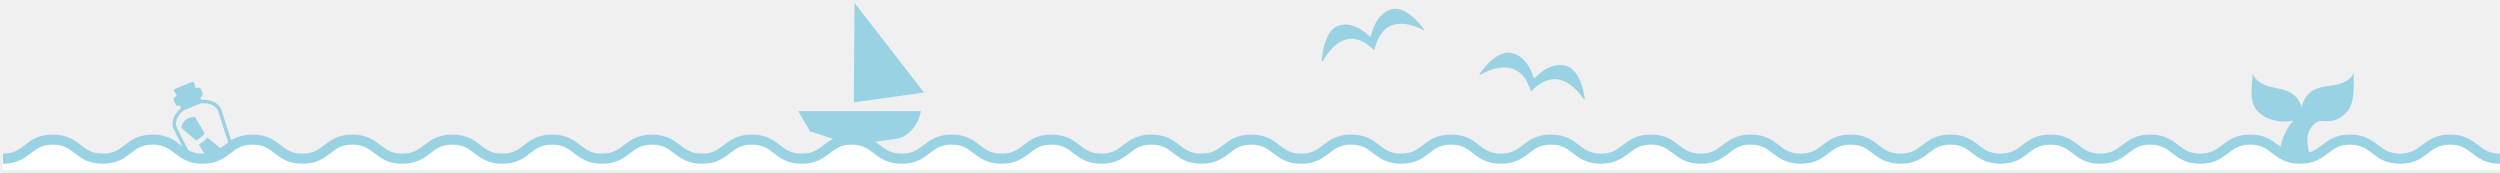
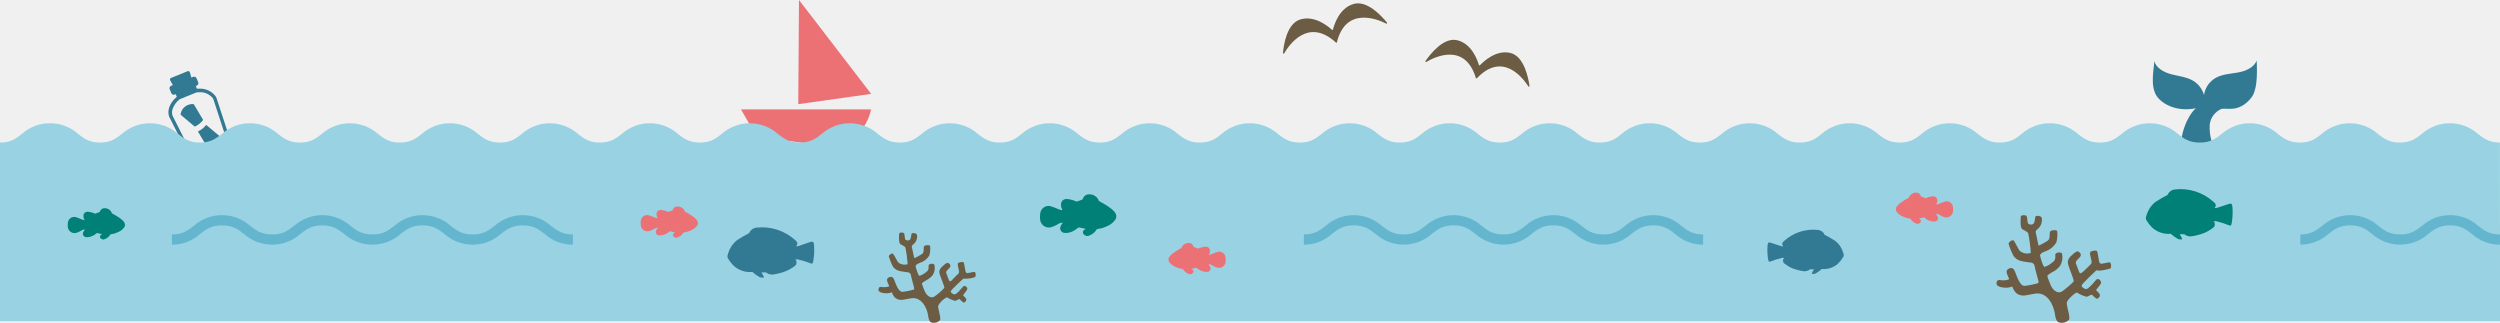
- <svg xmlns="http://www.w3.org/2000/svg" width="855" height="59" viewBox="0 0 855 59">
-   <g fill="none" fill-rule="evenodd">
-     <path fill="#FFF" d="M855 58.085H1c-.284 0-.284-1.613 0-4.838 3.671 0 5.43-1.493 7.466-3.222C10.688 48.138 13.207 46 18.073 46c4.865 0 7.383 2.138 9.606 4.025 2.037 1.73 3.796 3.222 7.467 3.222 3.673 0 5.433-1.494 7.47-3.222C44.839 48.138 47.359 46 52.226 46c4.865 0 7.384 2.138 9.606 4.025 2.038 1.728 3.798 3.222 7.469 3.222 3.671 0 5.43-1.493 7.467-3.222C78.99 48.138 81.51 46 86.375 46c4.865 0 7.384 2.138 9.606 4.025 2.037 1.728 3.796 3.222 7.467 3.222 3.674 0 5.433-1.494 7.471-3.222 2.223-1.887 4.742-4.025 9.61-4.025 4.866 0 7.385 2.138 9.608 4.025 2.036 1.73 3.796 3.222 7.467 3.222s5.43-1.493 7.468-3.222c2.222-1.887 4.74-4.025 9.607-4.025 4.866 0 7.386 2.138 9.608 4.025 2.037 1.728 3.797 3.222 7.47 3.222 3.672 0 5.431-1.493 7.469-3.222 2.222-1.887 4.74-4.025 9.609-4.025 4.865 0 7.384 2.138 9.606 4.025 2.038 1.73 3.797 3.222 7.467 3.222 3.673 0 5.433-1.494 7.47-3.222 2.223-1.887 4.742-4.025 9.609-4.025s7.386 2.138 9.609 4.025c2.036 1.728 3.797 3.222 7.47 3.222 3.67 0 5.43-1.494 7.468-3.222 2.222-1.887 4.74-4.025 9.607-4.025 4.867 0 7.386 2.138 9.61 4.025 2.037 1.728 3.796 3.222 7.469 3.222 3.672 0 5.432-1.493 7.47-3.222 2.222-1.887 4.741-4.025 9.608-4.025 4.867 0 7.386 2.138 9.609 4.025 2.037 1.73 3.796 3.222 7.468 3.222 3.674 0 5.433-1.494 7.471-3.222 2.223-1.887 4.742-4.025 9.609-4.025s7.386 2.138 9.609 4.025c2.038 1.728 3.797 3.222 7.47 3.222 3.672 0 5.432-1.494 7.47-3.222 2.223-1.887 4.743-4.025 9.61-4.025 4.868 0 7.387 2.138 9.609 4.025 2.038 1.73 3.797 3.222 7.47 3.222 3.673 0 5.434-1.494 7.471-3.222 2.224-1.887 4.743-4.025 9.61-4.025 4.867 0 7.386 2.138 9.61 4.025 2.036 1.728 3.796 3.222 7.469 3.222 3.672 0 5.432-1.494 7.47-3.222 2.224-1.887 4.743-4.025 9.61-4.025 4.867 0 7.386 2.138 9.61 4.025 2.037 1.73 3.797 3.222 7.469 3.222 3.674 0 5.433-1.494 7.47-3.222 2.225-1.887 4.744-4.025 9.61-4.025 4.867 0 7.386 2.138 9.61 4.025 2.037 1.728 3.798 3.222 7.471 3.222 3.674 0 5.435-1.494 7.472-3.222 2.224-1.887 4.743-4.025 9.61-4.025 4.867 0 7.387 2.138 9.61 4.025 2.038 1.728 3.798 3.222 7.471 3.222s5.433-1.494 7.47-3.222c2.224-1.887 4.743-4.025 9.61-4.025 4.869 0 7.388 2.138 9.61 4.025 2.039 1.728 3.8 3.222 7.472 3.222 3.672 0 5.433-1.494 7.47-3.222 2.223-1.887 4.744-4.025 9.61-4.025 4.868 0 7.387 2.138 9.61 4.025 2.038 1.728 3.799 3.222 7.472 3.222 3.673 0 5.432-1.493 7.469-3.222 2.222-1.887 4.74-4.025 9.606-4.025 4.867 0 7.387 2.138 9.61 4.025 2.038 1.73 3.797 3.222 7.47 3.222 3.673 0 5.434-1.494 7.472-3.222 2.223-1.887 4.743-4.025 9.61-4.025 4.868 0 7.387 2.138 9.61 4.025 2.037 1.728 3.798 3.222 7.47 3.222 3.674 0 5.433-1.494 7.471-3.222 2.223-1.887 4.743-4.025 9.609-4.025 4.868 0 7.388 2.138 9.611 4.025 2.038 1.728 3.798 3.222 7.47 3.222 3.676 0 5.437-1.494 7.475-3.222 2.224-1.887 4.743-4.025 9.613-4.025 4.866 0 7.385 2.138 9.61 4.025 2.037 1.728 3.797 3.222 7.471 3.222s5.435-1.494 7.472-3.222c2.223-1.887 4.744-4.025 9.612-4.025 4.869 0 7.389 2.138 9.612 4.025 2.038 1.728 3.798 3.222 7.472 3.222 3.673 0 5.435-1.494 7.473-3.222 2.224-1.887 4.744-4.025 9.613-4.025 4.868 0 7.387 2.138 9.61 4.025 2.038 1.728 3.799 3.222 7.471 3.222 3.675 0 5.437-1.494 7.474-3.222 2.225-1.887 4.745-4.025 9.614-4.025 4.868 0 7.387 2.138 9.61 4.025 2.038 1.728 3.798 3.222 7.472 3.222 3.677 0 5.439-1.494 7.479-3.222 2.224-1.887 4.744-4.025 9.614-4.025 4.87 0 7.392 2.138 9.616 4.025 2.04 1.728 3.802 3.222 7.479 3.222v4.838z" />
-     <path fill="#98D2E3" d="M292.247 1L292 35l24-3.359zm13.306 46.595L295.613 49l-10.266-1.388-8.29-2.684L273 38h42c-2.302 9.674-9.447 9.595-9.447 9.595" />
-     <path fill="#98D2E3" d="M855 56c-4.87 0-7.392-1.93-9.616-3.63-2.04-1.561-3.802-2.91-7.479-2.91-3.676 0-5.437 1.349-7.478 2.91-2.224 1.7-4.744 3.63-9.615 3.63-4.868 0-7.388-1.93-9.611-3.63-2.038-1.561-3.799-2.91-7.471-2.91-3.675 0-5.437 1.349-7.474 2.91-2.225 1.7-4.745 3.63-9.614 3.63-4.868 0-7.387-1.93-9.61-3.63-2.038-1.561-3.798-2.91-7.47-2.91-3.675 0-5.437 1.349-7.475 2.91-2.224 1.7-4.744 3.63-9.612 3.63s-7.388-1.93-9.611-3.63c-2.038-1.561-3.8-2.91-7.473-2.91-3.675 0-5.435 1.349-7.472 2.91-2.224 1.7-4.745 3.63-9.612 3.63s-7.388-1.93-9.61-3.63c-2.038-1.561-3.799-2.91-7.471-2.91-3.675 0-5.436 1.349-7.475 2.91-2.224 1.7-4.743 3.63-9.612 3.63-4.867 0-7.386-1.93-9.61-3.63-2.038-1.561-3.797-2.91-7.472-2.91-3.672 0-5.432 1.348-7.47 2.91-2.223 1.7-4.742 3.63-9.61 3.63-4.867 0-7.386-1.93-9.61-3.63-2.037-1.562-3.797-2.91-7.47-2.91-3.673 0-5.433 1.349-7.471 2.91-2.223 1.7-4.743 3.63-9.611 3.63-4.867 0-7.386-1.93-9.609-3.63-2.038-1.561-3.798-2.91-7.47-2.91-3.673 0-5.431 1.348-7.468 2.91-2.223 1.7-4.742 3.63-9.608 3.63-4.866 0-7.387-1.93-9.61-3.63-2.039-1.561-3.798-2.91-7.472-2.91-3.672 0-5.433 1.349-7.47 2.91-2.223 1.7-4.742 3.63-9.61 3.63-4.868 0-7.387-1.93-9.61-3.63-2.038-1.561-3.799-2.91-7.471-2.91-3.673 0-5.433 1.349-7.47 2.91-2.224 1.7-4.743 3.63-9.61 3.63-4.869 0-7.388-1.93-9.61-3.63-2.039-1.561-3.8-2.91-7.472-2.91-3.673 0-5.433 1.349-7.47 2.91-2.225 1.7-4.745 3.63-9.612 3.63s-7.386-1.93-9.61-3.63c-2.038-1.561-3.798-2.91-7.471-2.91s-5.432 1.348-7.47 2.91c-2.223 1.7-4.742 3.63-9.61 3.63-4.867 0-7.386-1.93-9.609-3.63-2.038-1.561-3.798-2.91-7.47-2.91-3.673 0-5.434 1.349-7.471 2.91-2.223 1.7-4.742 3.63-9.61 3.63-4.866 0-7.386-1.93-9.608-3.63-2.038-1.561-3.798-2.91-7.47-2.91-3.673 0-5.433 1.349-7.47 2.91-2.225 1.7-4.744 3.63-9.611 3.63-4.867 0-7.386-1.93-9.61-3.63-2.036-1.561-3.796-2.91-7.469-2.91-3.672 0-5.433 1.349-7.47 2.91-2.224 1.7-4.744 3.63-9.61 3.63-4.867 0-7.386-1.93-9.61-3.63-2.036-1.561-3.797-2.91-7.47-2.91-3.672 0-5.43 1.349-7.469 2.91-2.223 1.7-4.743 3.63-9.61 3.63-4.866 0-7.385-1.93-9.607-3.63-2.038-1.561-3.797-2.91-7.47-2.91-3.672 0-5.433 1.349-7.47 2.91-2.223 1.7-4.742 3.63-9.608 3.63-4.866 0-7.386-1.93-9.61-3.63-2.036-1.561-3.796-2.91-7.469-2.91-3.672 0-5.432 1.348-7.468 2.91-2.223 1.7-4.741 3.63-9.608 3.63-4.867 0-7.387-1.93-9.609-3.63-2.037-1.561-3.798-2.91-7.47-2.91-3.672 0-5.431 1.349-7.469 2.91-2.223 1.7-4.742 3.63-9.609 3.63-4.865 0-7.383-1.93-9.606-3.63-2.037-1.561-3.796-2.91-7.467-2.91-3.673 0-5.433 1.349-7.471 2.91-2.222 1.7-4.741 3.63-9.608 3.63-4.867 0-7.386-1.93-9.609-3.63-2.036-1.561-3.796-2.91-7.468-2.91-3.671 0-5.43 1.348-7.469 2.91-2.221 1.7-4.74 3.63-9.606 3.63s-7.385-1.93-9.606-3.63c-2.038-1.561-3.798-2.91-7.469-2.91-3.674 0-5.433 1.349-7.47 2.91-2.224 1.7-4.743 3.63-9.61 3.63-4.866 0-7.385-1.93-9.607-3.63-2.038-1.562-3.796-2.91-7.467-2.91-3.672 0-5.431 1.348-7.468 2.91-2.222 1.7-4.74 3.63-9.606 3.63s-7.386-1.93-9.608-3.63c-2.036-1.562-3.796-2.91-7.467-2.91-3.673 0-5.433 1.349-7.47 2.91-2.223 1.7-4.743 3.63-9.61 3.63-4.865 0-7.384-1.93-9.606-3.63-2.038-1.562-3.797-2.91-7.467-2.91-3.672 0-5.431 1.348-7.468 2.91C8.385 54.07 5.865 56 1 56v-3.46c3.671 0 5.43-1.347 7.466-2.908C10.688 47.93 13.207 46 18.073 46c4.865 0 7.383 1.93 9.606 3.632 2.037 1.56 3.796 2.908 7.467 2.908 3.673 0 5.433-1.348 7.47-2.908C44.839 47.93 47.359 46 52.226 46c4.865 0 7.384 1.93 9.606 3.632 2.038 1.56 3.798 2.908 7.469 2.908 3.671 0 5.43-1.347 7.467-2.908C78.99 47.93 81.51 46 86.375 46c4.865 0 7.384 1.93 9.606 3.632 2.037 1.56 3.796 2.908 7.467 2.908 3.674 0 5.433-1.348 7.471-2.908 2.223-1.702 4.742-3.632 9.61-3.632 4.866 0 7.385 1.93 9.608 3.632 2.036 1.56 3.796 2.908 7.467 2.908s5.43-1.347 7.468-2.908c2.222-1.702 4.74-3.632 9.607-3.632 4.866 0 7.386 1.93 9.608 3.632 2.037 1.56 3.797 2.908 7.47 2.908 3.672 0 5.431-1.347 7.469-2.908 2.222-1.702 4.74-3.632 9.609-3.632 4.865 0 7.384 1.93 9.606 3.632 2.038 1.56 3.797 2.908 7.467 2.908 3.673 0 5.433-1.348 7.47-2.908C215.601 47.93 218.12 46 222.987 46s7.386 1.93 9.609 3.632c2.036 1.56 3.797 2.908 7.47 2.908 3.67 0 5.43-1.348 7.468-2.908 2.222-1.702 4.74-3.632 9.607-3.632 4.867 0 7.386 1.93 9.61 3.632 2.037 1.56 3.796 2.908 7.469 2.908 3.672 0 5.432-1.347 7.47-2.908 2.221-1.702 4.74-3.632 9.607-3.632 4.867 0 7.386 1.93 9.609 3.632 2.037 1.56 3.796 2.908 7.468 2.908 3.674 0 5.433-1.348 7.471-2.908 2.225-1.702 4.743-3.632 9.61-3.632s7.386 1.93 9.609 3.632c2.038 1.56 3.797 2.908 7.47 2.908 3.672 0 5.432-1.348 7.47-2.908 2.223-1.702 4.743-3.632 9.61-3.632 4.868 0 7.387 1.93 9.609 3.632 2.038 1.56 3.797 2.908 7.47 2.908 3.673 0 5.434-1.348 7.471-2.908 2.224-1.702 4.743-3.632 9.61-3.632 4.867 0 7.386 1.93 9.61 3.632 2.036 1.56 3.796 2.908 7.469 2.908 3.672 0 5.432-1.348 7.47-2.908 2.224-1.702 4.743-3.632 9.61-3.632 4.867 0 7.386 1.93 9.61 3.632 2.037 1.56 3.797 2.908 7.469 2.908 3.674 0 5.433-1.348 7.47-2.908 2.225-1.702 4.744-3.632 9.61-3.632 4.867 0 7.386 1.93 9.61 3.632 2.037 1.56 3.798 2.908 7.471 2.908 3.674 0 5.435-1.348 7.472-2.908 2.224-1.702 4.743-3.632 9.61-3.632 4.867 0 7.387 1.93 9.61 3.632 2.038 1.56 3.798 2.908 7.471 2.908s5.433-1.348 7.47-2.908C523.03 47.93 525.55 46 530.417 46c4.869 0 7.388 1.93 9.61 3.632 2.039 1.56 3.8 2.908 7.472 2.908 3.672 0 5.433-1.348 7.47-2.908 2.223-1.702 4.744-3.632 9.61-3.632 4.868 0 7.387 1.93 9.61 3.632 2.038 1.56 3.799 2.908 7.472 2.908 3.673 0 5.432-1.347 7.469-2.908 2.222-1.702 4.74-3.632 9.606-3.632 4.867 0 7.387 1.93 9.61 3.632 2.038 1.56 3.797 2.908 7.47 2.908 3.673 0 5.434-1.348 7.472-2.908C625.51 47.93 628.03 46 632.897 46c4.868 0 7.387 1.93 9.61 3.632 2.037 1.56 3.798 2.908 7.47 2.908 3.674 0 5.433-1.348 7.471-2.908 2.223-1.702 4.743-3.632 9.609-3.632 4.868 0 7.388 1.93 9.611 3.632 2.038 1.56 3.798 2.908 7.47 2.908 3.676 0 5.437-1.348 7.475-2.908 2.224-1.702 4.743-3.632 9.613-3.632 4.866 0 7.385 1.93 9.61 3.632 2.037 1.56 3.797 2.908 7.471 2.908s5.435-1.348 7.472-2.908c2.223-1.702 4.744-3.632 9.612-3.632 4.869 0 7.389 1.93 9.612 3.632 2.038 1.56 3.798 2.908 7.472 2.908 3.673 0 5.435-1.348 7.473-2.908C762.172 47.93 764.692 46 769.56 46s7.387 1.93 9.61 3.632c2.038 1.56 3.799 2.908 7.471 2.908 3.675 0 5.437-1.348 7.474-2.908C796.341 47.93 798.861 46 803.73 46c4.868 0 7.387 1.93 9.61 3.632 2.038 1.56 3.798 2.908 7.472 2.908 3.677 0 5.439-1.348 7.479-2.908 2.224-1.702 4.744-3.632 9.614-3.632 4.87 0 7.392 1.93 9.616 3.632 2.04 1.56 3.802 2.908 7.479 2.908V56z" />
-     <path fill="#98D2E3" d="M803.035 37.757c1.913-2.38 2.136-7.217 1.876-12.757-.999 2.416-3.728 3.567-6.268 4.043-2.54.476-5.238.55-7.493 1.83-2.095 1.19-3.594 3.403-3.937 5.814a8.288 8.288 0 00-3.581-4.819c-2.185-1.356-4.844-1.583-7.324-2.238-2.48-.656-5.087-2.04-5.844-4.52.11 2.044-1.6 8.317.928 12.075 1.367 2.028 6.013 5.504 13.2 4.014-.427.032-4.12 3.935-5.08 11.24-.223 1.686 10.928 2.243 10.426.476-.7-2.472-.972-4.837-.769-6.147.349-2.245 1.696-4.43 3.781-5.264 1.56-.623 5.78 1.607 10.085-3.747M69.61 48.35a8.341 8.341 0 01-1.61 1l3.346 5.64c2.442.147 4.342-1.381 4.654-3.738L70.923 47a8.16 8.16 0 01-1.313 1.35m.39-2.73l-3.324-5.61c-2.454-.147-4.364 1.389-4.676 3.76L67.042 48a7.263 7.263 0 001.638-1A7.14 7.14 0 0070 45.62" />
-     <path fill="#98D2E3" d="M65.657 53.957l-4.914-9.79-.026-.051-.03-.049c-.65-1.032-.546-2.122-.343-2.854.352-1.27 1.262-2.508 2.532-3.53l5.778-2.34c.297-.027.594-.056.889-.056 2.162 0 3.94.776 4.76 2.072.19.3.338.668.422 1.034l.012.052.015.05 4.16 12.879c.42-.188.787-.358 1.088-.499l-4.117-12.74c-.108-.478-.3-.97-.573-1.403-1.086-1.72-3.27-2.626-5.767-2.626-.227 0-.463.028-.695.044l-.38-.93.326-.132a.91.91 0 00.504-1.188l-.565-1.38a.92.92 0 00-1.196-.5l-.594.24-.522-1.849a.568.568 0 00-.762-.368l-5.762 2.331a.563.563 0 00-.284.794l.925 1.686-.594.24a.91.91 0 00-.503 1.188l.566 1.38a.92.92 0 001.195.5l.326-.132.375.914c-2.689 2.28-3.699 5.412-2.223 7.75L64.35 54c.415-.013.847-.026 1.306-.043M470.095 16.84c3.068-12.756 13.535-8.228 16.598-6.588.202.108.4-.146.26-.332-1.668-2.228-6.62-8.135-11.256-6.697-4.916 1.525-6.536 7.545-6.883 9.141-.037.168-.23.228-.348.109-1.13-1.138-5.653-5.255-10.57-3.73-4.634 1.438-5.67 9.2-5.895 12.016-.019.236.28.335.393.13 1.7-3.117 8.077-12.869 17.355-3.941a.207.207 0 00.346-.108m53.737 14.227c8.904-9.144 15.886-.08 17.775 2.835.125.193.422.079.39-.147-.379-2.709-1.85-10.151-6.618-11.28-5.057-1.197-9.41 3.033-10.493 4.198a.21.21 0 01-.358-.087c-.437-1.522-2.403-7.249-7.46-8.445-4.769-1.13-9.46 4.854-11.028 7.1-.13.19.084.423.283.308 3.009-1.756 13.356-6.718 17.152 5.433a.214.214 0 00.357.085" />
+ <svg xmlns="http://www.w3.org/2000/svg" width="1440" height="186" viewBox="0 0 1440 186">
+   <g fill="none">
+     <path d="M460.215 0l-.418 60 42-5.928zm24.705 80.44L467.172 83l-18.326-2.539-14.79-4.87L426.798 63h75c-4.116 17.585-16.878 17.44-16.878 17.44z" fill="#EC7175" />
+     <path d="M1296.624 56.446c3.288-3.952 3.664-12.17 3.228-21.515-1.723 4.07-6.396 6.025-10.753 6.816-4.357.79-8.971.928-12.833 3.101a13.553 13.553 0 00-6.753 9.879 14.03 14.03 0 00-6.14-8.14c-3.742-2.272-8.317-2.667-12.555-3.773-4.238-1.107-8.733-3.438-10.02-7.627.198 3.458-2.753 14.047 1.584 20.37 2.357 3.437 10.318 9.285 22.636 6.776-.733 0-7.07 6.638-8.714 18.966-.376 2.845 18.734 3.774 17.823.81a27.598 27.598 0 01-1.326-10.372 11.303 11.303 0 016.475-8.89c2.733-1.126 9.981 2.627 17.348-6.401z" fill="#327A93" />
+     <g fill="#327A93">
+       <path d="M116.62 74.111a11.868 11.868 0 01-2.62 1.626l5.436 9.161a7.055 7.055 0 005.081-1.504A6.657 6.657 0 00127 78.835l-8.233-6.904a13.297 13.297 0 01-2.147 2.18zm.38-5.048l-5.41-9.1a7.079 7.079 0 00-5.104 1.514A6.676 6.676 0 00104 66.062l8.184 6.869a11.37 11.37 0 002.676-1.636 11.336 11.336 0 002.14-2.232z" />
+       <path d="M108.087 83.872l-8.175-16.168a5.775 5.775 0 01-.574-4.72 12.019 12.019 0 014.216-5.85l9.62-3.9c.496 0 1.01-.098 1.485-.098a9.184 9.184 0 017.918 3.432c.327.524.561 1.097.693 1.697l6.929 21.278 1.801-.84-6.869-20.964a7.272 7.272 0 00-.95-2.302c-2.242-2.973-5.87-4.613-9.62-4.349h-1.149l-.633-1.54.534-.215a1.494 1.494 0 00.851-1.95l-.95-2.282a1.532 1.532 0 00-1.98-.839l-.99.41-.89-3.062a.92.92 0 00-.493-.588.943.943 0 00-.774-.017l-9.6 3.901a.962.962 0 00-.533.56c-.09.252-.07.53.057.766l1.544 2.77-.99.41a1.494 1.494 0 00-.83 1.95l.95 2.281c.144.373.438.672.811.827.374.154.796.152 1.168-.008l.554-.214.614 1.52c-4.474 3.765-6.156 8.933-3.702 12.795l7.78 15.368 2.177-.059z" />
+     </g>
+     <path d="M1440.004 185S5.984 185.055 0 185V82.118c6.188 0 9.155-2.293 12.593-4.96a23.76 23.76 0 0116.187-6.155 23.82 23.82 0 0116.208 6.156c3.438 2.666 6.404 4.96 12.592 4.96 6.189 0 9.155-2.294 12.593-4.96 9.23-8.212 23.165-8.212 32.395 0 3.438 2.666 6.404 4.96 12.593 4.96 6.188 0 9.154-2.294 12.592-4.96 9.23-8.212 23.165-8.212 32.395 0 3.438 2.666 6.405 4.96 12.593 4.96s9.155-2.294 12.593-4.96c9.23-8.212 23.164-8.212 32.395 0 3.438 2.666 6.404 4.96 12.592 4.96 6.189 0 9.155-2.294 12.593-4.96 9.24-8.206 23.174-8.206 32.415 0 3.418 2.666 6.385 4.96 12.592 4.96 6.208 0 9.155-2.294 12.593-4.96 9.23-8.212 23.165-8.212 32.395 0 3.438 2.666 6.405 4.96 12.593 4.96s9.154-2.294 12.592-4.96c9.231-8.212 23.165-8.212 32.395 0 3.438 2.666 6.405 4.96 12.593 4.96s9.174-2.294 12.593-4.96c9.24-8.206 23.174-8.206 32.414 0 3.438 2.666 6.405 4.96 12.593 4.96s9.155-2.294 12.593-4.96c9.23-8.212 23.164-8.212 32.395 0 3.438 2.666 6.404 4.96 12.592 4.96 6.189 0 9.175-2.294 12.593-4.96 9.24-8.206 23.174-8.206 32.415 0 3.438 2.666 6.404 4.96 12.592 4.96 6.189 0 9.155-2.294 12.593-4.96 9.24-8.206 23.174-8.206 32.415 0 3.438 2.666 6.404 4.96 12.592 4.96 6.189 0 9.155-2.294 12.593-4.96 9.24-8.206 23.174-8.206 32.415 0 3.418 2.666 6.385 4.96 12.592 4.96 6.208 0 9.155-2.294 12.593-4.96 9.23-8.212 23.165-8.212 32.395 0 3.438 2.666 6.405 4.96 12.612 4.96 6.208 0 9.155-2.294 12.593-4.96 9.23-8.212 23.165-8.212 32.395 0 3.438 2.666 6.405 4.96 12.593 4.96s9.174-2.294 12.612-4.96c9.23-8.212 23.165-8.212 32.395 0 3.438 2.666 6.405 4.96 12.612 4.96 6.208 0 9.155-2.294 12.593-4.96 9.23-8.212 23.165-8.212 32.395 0 3.438 2.666 6.405 4.96 12.612 4.96 6.208 0 9.155-2.294 12.593-4.96 9.23-8.212 23.165-8.212 32.395 0 3.438 2.666 6.405 4.96 12.612 4.96 6.208 0 9.155-2.294 12.593-4.96 9.23-8.212 23.165-8.212 32.395 0 3.438 2.666 6.405 4.96 12.593 4.96s9.174-2.294 12.592-4.96c9.24-8.206 23.175-8.206 32.415 0 3.438 2.666 6.405 4.96 12.593 4.96s9.174-2.294 12.592-4.96c9.24-8.206 23.175-8.206 32.415 0 3.438 2.666 6.405 4.96 12.593 4.96s9.174-2.294 12.612-4.96c9.23-8.212 23.165-8.212 32.395 0 3.438 2.666 6.405 4.96 12.612 4.96 6.208 0 9.155-2.294 12.593-4.96 9.24-8.206 23.174-8.206 32.415 0 3.438 2.666 6.404 4.96 12.592 4.96 6.189 0 9.175-2.294 12.613-4.96 9.24-8.206 23.174-8.206 32.415 0 3.437 2.666 6.404 4.96 12.592 4.96 6.188 0 9.155-2.294 12.593-4.96 9.24-8.206 23.174-8.206 32.414 0 3.438 2.666 6.405 4.96 12.613 4.96 6.208 0 9.154-2.294 12.592-4.96 9.247-8.209 23.188-8.209 32.435 0 3.438 2.666 6.404 4.96 12.612 4.96l.063 102.881z" fill="#98D2E3" />
+     <path d="M770.081 24.189c5.245-20.51 23.158-13.235 28.403-10.584a.38.38 0 00.43-.108.361.361 0 00.025-.434c-2.89-3.58-11.341-13.08-19.278-10.777-8.412 2.457-11.183 12.151-11.876 14.705a.352.352 0 01-.245.256.362.362 0 01-.349-.082c-1.979-1.818-9.678-8.436-18.11-5.998-7.917 2.322-9.698 14.802-10.074 19.349a.348.348 0 00.24.398.36.36 0 00.433-.185c2.91-5.012 13.854-20.703 29.689-6.347a.37.37 0 00.455.252.36.36 0 00.257-.445zm80.67 20.801c14.822-15.424 26.445-.137 29.585 4.795.1.13.273.18.426.121a.373.373 0 00.237-.376c-.644-4.559-3.081-17.134-11.019-19.04-8.424-1.965-15.601 5.128-17.551 7.093a.35.35 0 01-.585-.137c-.742-2.575-3.998-12.242-12.423-14.266-7.937-1.965-15.738 8.194-18.352 11.986a.356.356 0 00.024.451.35.35 0 00.445.06c5.012-2.947 22.232-11.337 28.55 9.176a.35.35 0 00.663.138z" fill="#6B5C43" />
+     <path d="M980.96 140.93a23.666 23.666 0 01-16.125-6.197c-3.433-2.647-6.396-4.94-12.575-4.94-6.18 0-9.142 2.293-12.575 4.94-9.218 8.234-23.152 8.234-32.37 0-3.413-2.647-6.376-4.94-12.555-4.94-6.18 0-9.162 2.293-12.575 4.94-9.211 8.231-23.14 8.231-32.35 0-3.433-2.647-6.396-4.94-12.575-4.94-6.18 0-9.162 2.293-12.595 4.94-9.21 8.231-23.139 8.231-32.35 0-3.433-2.647-6.395-4.94-12.575-4.94s-9.142 2.293-12.575 4.94A23.548 23.548 0 01751 140.93v-5.882c6.18 0 9.142-2.294 12.575-4.941 9.21-8.231 23.14-8.231 32.35 0 3.433 2.647 6.395 4.941 12.575 4.941s9.142-2.294 12.575-4.941c9.21-8.231 23.14-8.231 32.35 0 3.433 2.647 6.395 4.941 12.575 4.941s9.142-2.294 12.575-4.941c9.21-8.231 23.14-8.231 32.35 0 3.433 2.647 6.395 4.941 12.575 4.941s9.142-2.294 12.575-4.941c9.217-8.234 23.152-8.234 32.37 0 3.413 2.647 6.375 4.941 12.555 4.941l-.04 5.882zm344.04-5.883c6.18 0 9.142-2.294 12.575-4.941 9.21-8.231 23.14-8.231 32.35 0 3.433 2.647 6.395 4.941 12.575 4.941s9.142-2.294 12.575-4.941c9.217-8.234 23.152-8.234 32.37 0 3.413 2.647 6.375 4.941 12.555 4.941l-.04 5.882a23.666 23.666 0 01-16.125-6.196c-3.433-2.647-6.396-4.94-12.575-4.94-6.18 0-9.142 2.293-12.575 4.94a24.237 24.237 0 01-16.165 6.176 24.237 24.237 0 01-16.205-6.176c-3.413-2.647-6.376-4.94-12.555-4.94-6.18 0-9.162 2.293-12.575 4.94a24.231 24.231 0 01-16.185 6.174v-5.86zm-995 5.883a23.844 23.844 0 01-16.254-6.177c-3.447-2.647-6.422-4.941-12.628-4.941s-9.181 2.294-12.629 4.941c-9.25 8.231-23.238 8.231-32.488 0-3.448-2.647-6.422-4.941-12.628-4.941s-9.181 2.294-12.63 4.941c-9.25 8.231-23.237 8.231-32.487 0-3.448-2.647-6.423-4.941-12.629-4.941-6.206 0-9.18 2.294-12.628 4.941-9.25 8.231-23.238 8.231-32.488 0-3.448-2.647-6.423-4.941-12.629-4.941-6.206 0-9.18 2.294-12.628 4.941A23.844 23.844 0 0199 140.93v-5.882c6.226 0 9.18-2.294 12.629-4.94 9.25-8.232 23.237-8.232 32.487 0 3.448 2.626 6.344 4.94 12.63 4.94 6.284 0 9.18-2.294 12.628-4.94 9.256-8.235 23.25-8.235 32.507 0 3.428 2.646 6.403 4.94 12.629 4.94s9.18-2.294 12.609-4.94c9.25-8.232 23.237-8.232 32.488 0 3.447 2.646 6.422 4.94 12.628 4.94s9.2-2.294 12.649-4.94c9.25-8.232 23.237-8.232 32.487 0 3.448 2.626 6.462 4.94 12.629 4.94v5.882z" fill="#63B6CE" />
+     <path d="M437.596 159.69a25.957 25.957 0 01-4.225-3.039 14.054 14.054 0 01-10.443-3.276 20.733 20.733 0 01-3.54-4.428 5.272 5.272 0 01-.293-.576 2.378 2.378 0 010-1.33 16.582 16.582 0 011.31-3.595 14.865 14.865 0 014.224-5.202 78.386 78.386 0 016.884-3.972 5.19 5.19 0 014.244-3.157c8.128-.933 16.262 1.705 22.353 7.248.235.218.47.417.685.655a1.844 1.844 0 01-.215 2.68l.215.18c.421-.036.84-.102 1.252-.2l6.453-2.203c1.702-.556 2.132-.378 2.367 1.45a37.23 37.23 0 01-.49 9.928c-.254.973-.488 1.152-1.466.834a47.299 47.299 0 00-7.393-2.284 6.51 6.51 0 00-1.427 0 2.57 2.57 0 01.137 3.436 23.212 23.212 0 01-5.085 3.157 32.265 32.265 0 01-8.038 2.144 5.633 5.633 0 01-3.911-1.25h-2.66a10.378 10.378 0 011.565 2.958 5.261 5.261 0 01-2.503-.159z" fill="#327A93" />
+     <path d="M1254.613 137.724a25.866 25.866 0 01-4.247-3.063 14.021 14.021 0 01-10.453-3.343 20.672 20.672 0 01-3.524-4.436 4.002 4.002 0 01-.294-.577 2.445 2.445 0 010-1.353 15.817 15.817 0 011.292-3.482 14.335 14.335 0 014.229-5.212 71.307 71.307 0 016.89-3.979 5.196 5.196 0 014.248-3.163c8.13-.936 16.266 1.706 22.354 7.261.247.198.477.418.686.657a1.808 1.808 0 01-.216 2.686l.216.159a6.765 6.765 0 001.272-.2c2.153-.676 4.287-1.392 6.44-2.108 1.684-.557 2.134-.378 2.35 1.432a36.78 36.78 0 01-.47 9.948c-.255.975-.51 1.134-1.488.815a49.547 49.547 0 00-7.42-2.367 6.55 6.55 0 00-1.428 0c.906.934.965 2.416.137 3.422a22.997 22.997 0 01-5.11 3.183 31.827 31.827 0 01-8.045 2.149 5.693 5.693 0 01-3.915-1.254h-2.662a10.002 10.002 0 011.547 2.945 5.165 5.165 0 01-2.389-.12z" fill="#008077" />
+     <path d="M1049.358 154.932c3.33.313 6.645-.747 9.199-2.94a18.191 18.191 0 003.1-3.905c.1-.162.187-.332.259-.508a2.152 2.152 0 000-1.19 13.919 13.919 0 00-1.137-3.064 12.615 12.615 0 00-3.72-4.587 62.75 62.75 0 00-6.064-3.501 4.572 4.572 0 00-3.738-2.784c-7.155-.824-14.314 1.502-19.672 6.39-.218.174-.42.368-.603.578a1.59 1.59 0 00.19 2.363l-.19.14a5.973 5.973 0 01-1.12-.175c-1.895-.595-3.773-1.225-5.667-1.855-1.482-.49-1.878-.333-2.068 1.26-.26 2.923-.12 5.87.414 8.754.224.858.448.998 1.31.718a43.601 43.601 0 016.528-2.084c.418-.046.84-.046 1.257 0a2.268 2.268 0 00-.12 3.011 20.237 20.237 0 004.496 2.802c2.27.938 4.65 1.574 7.08 1.89a5.01 5.01 0 003.445-1.103h2.342a8.801 8.801 0 00-1.36 2.592c.699.13 1.418.093 2.101-.105a22.762 22.762 0 003.738-2.697z" fill="#327A93" />
+     <path d="M611.783 121.092c-.661-.178-1.322-.298-1.945-.536a36.709 36.709 0 00-4.841-1.827 4.742 4.742 0 00-3.83.786 4.943 4.943 0 00-2.004 3.424 12.164 12.164 0 000 3.971 5.159 5.159 0 002.437 3.462 4.963 4.963 0 004.155.41 15.753 15.753 0 003.072-1.35 5.755 5.755 0 013.364-1.171 15.938 15.938 0 00-1.36 2.204 2.77 2.77 0 00.27 2.483 2.651 2.651 0 002.14 1.21c2.645.14 4.706-.536 8.109-3.197 1.01.199 2.955.636 4.025.834l-.642.477c-.55.258-.918.803-.958 1.42a1.7 1.7 0 00.764 1.539 2.53 2.53 0 002.391.615 8.485 8.485 0 004.862-3.832c.865-.25 1.75-.423 2.644-.516a19.668 19.668 0 003.17-1.192 10.676 10.676 0 004.92-3.971c1.847-3.277-2.14-5.958-4.376-7.506-1.458-1.053-3.617-2.125-5.172-3.078-.858-2.396-3.144-3.942-5.64-3.813-1.61-.078-3.078.942-3.596 2.502 0 .179 0 .258-.137.397-.136.14-2.8 1.092-3.402 1.291a19.856 19.856 0 00-5.503-1.529c-3.092 0-4.064 2.125-3.364 4.964.152.42.34.826.564 1.212l-.117.317z" fill="#008077" />
+     <path d="M696.356 146.814c.486-.14.993-.239 1.48-.418a27.507 27.507 0 013.62-1.352 3.54 3.54 0 012.908.564 3.693 3.693 0 011.512 2.598c.165.98.165 1.982 0 2.962a3.855 3.855 0 01-1.818 2.594 3.707 3.707 0 01-3.108.31 10.957 10.957 0 01-2.316-1.015 4.321 4.321 0 00-2.512-.875c.382.527.721 1.086 1.012 1.67.256.618.19 1.325-.174 1.882-.365.557-.98.889-1.636.883a8.41 8.41 0 01-6.094-2.406c-.76.139-2.22.477-3.018.636l.487.358c.413.191.688.6.717 1.062a1.26 1.26 0 01-.58 1.145 1.918 1.918 0 01-1.792.457 6.327 6.327 0 01-3.66-2.863 10.454 10.454 0 00-1.947-.398 14.465 14.465 0 01-2.395-.894 7.91 7.91 0 01-3.68-2.923c-1.401-2.446 1.597-4.415 3.271-5.628 1.09-.795 2.726-1.61 3.894-2.306.63-1.814 2.342-2.999 4.225-2.923 1.24-.044 2.352.774 2.706 1.988 0 .14 0 .18.117.299l2.55.974a14.211 14.211 0 014.128-1.153c2.317 0 3.057 1.59 2.511 3.718a5.464 5.464 0 01-.408.915v.139zm-317.728-21.081c-.487-.139-.994-.238-1.461-.417a28.988 28.988 0 00-3.642-1.372c-1-.24-2.054-.03-2.895.573a3.692 3.692 0 00-1.506 2.588 9.007 9.007 0 000 2.982 3.973 3.973 0 001.83 2.602 3.828 3.828 0 003.117.38c.797-.26 1.566-.6 2.298-1.014a4.381 4.381 0 012.531-.875 10.97 10.97 0 00-1.012 1.65 2.023 2.023 0 00.174 1.88c.365.557.98.89 1.637.883a8.338 8.338 0 006.076-2.385c.76.139 2.22.477 3.038.616l-.487.358a1.272 1.272 0 00-.725 1.066 1.28 1.28 0 00.569 1.16c.488.457 1.17.63 1.811.457a6.446 6.446 0 003.642-2.862 9.276 9.276 0 011.947-.398 17.45 17.45 0 002.395-.894 8.147 8.147 0 003.681-2.922c1.383-2.465-1.616-4.433-3.291-5.646-1.09-.795-2.707-1.59-3.895-2.306-.631-1.81-2.346-2.987-4.226-2.902-1.215-.063-2.323.71-2.707 1.888v.299c-.194 0-2.103.815-2.55.954a15.083 15.083 0 00-4.13-1.153c-2.317 0-3.076 1.61-2.531 3.737.11.32.254.626.428.914l-.116.16zm736.75-7.906c.486-.139.99-.238 1.476-.417 1.172-.541 2.38-1 3.613-1.37 1-.24 2.053-.032 2.895.571a3.71 3.71 0 011.514 2.587c.165.98.165 1.98 0 2.96a3.97 3.97 0 01-1.836 2.554 3.808 3.808 0 01-3.078.367 12.035 12.035 0 01-2.311-1.013 4.059 4.059 0 00-2.506-.874c.382.52.72 1.07 1.01 1.648.255.617.19 1.324-.174 1.88a1.93 1.93 0 01-1.632.882 8.345 8.345 0 01-6.08-2.384l-3.01.616.485.357c.412.192.687.6.716 1.061a1.26 1.26 0 01-.58 1.145 1.912 1.912 0 01-1.787.477 6.354 6.354 0 01-3.651-2.881 10.49 10.49 0 00-1.943-.378c-.82-.233-1.62-.539-2.389-.914a7.79 7.79 0 01-3.748-2.9c-1.399-2.464 1.592-4.43 3.263-5.642 1.088-.795 2.72-1.59 3.884-2.305.634-1.808 2.339-2.99 4.215-2.92 1.235-.037 2.341.777 2.7 1.986.032.102.071.202.117.298.174 0 2.078.835 2.544.974a14.161 14.161 0 014.118-1.153c2.311 0 3.05 1.61 2.505 3.735a6.288 6.288 0 01-.408.914l.078.14z" fill="#EC7175" />
+     <path d="M48.65 126.834c-.487-.14-.994-.239-1.481-.418a25.034 25.034 0 00-3.626-1.372 3.55 3.55 0 00-2.912.564 3.692 3.692 0 00-1.514 2.598 9.447 9.447 0 000 2.963 3.97 3.97 0 001.85 2.564c.94.555 2.064.685 3.102.358a12.61 12.61 0 002.32-1.014 4.236 4.236 0 012.515-.894 11.812 11.812 0 00-1.014 1.67c-.253.61-.192 1.31.164 1.864.356.555.96.892 1.61.9a8.351 8.351 0 006.083-2.386l3.042.616-.488.358c-.413.191-.69.6-.718 1.062a1.26 1.26 0 00.582 1.145 1.92 1.92 0 001.793.457 6.257 6.257 0 003.646-2.863c.638-.186 1.29-.312 1.95-.378a15.273 15.273 0 002.398-.914 7.977 7.977 0 003.685-2.903c1.404-2.466-1.599-4.434-3.276-5.647-1.11-.796-2.73-1.61-3.899-2.307-.618-1.815-2.329-3.003-4.211-2.923a2.751 2.751 0 00-2.71 1.89l-.117.298c-.195 0-2.106.835-2.554.974a14.42 14.42 0 00-4.133-1.153c-2.32 0-3.061 1.59-2.535 3.718.12.316.263.622.43.914l.019.259z" fill="#008077" />
+     <path d="M1204.278 152.225a1.77 1.77 0 00.51-1.16c0-1.002-.648-3.027-.805-3.93-.156-.905-.313-2.104.609-2.38 2.197-.668 3.315-.648 3.55.57.275 1.573.726 4.168 1.04 5.78.231.415.62.72 1.079.845 1.314-.256 2.49-.334 3.786-.708.588-.177 1.373-.236 1.667.295.294.53.628 3.066-.49 3.263-1.59.255-5.12 1.454-7.102.943a.862.862 0 00-.921.236c-1.962 1.789-6.846 6.585-7.357 7.234-.51.648-1.04 1.218-.725 1.847a3.922 3.922 0 002.49 1.455c1.276 0 4.061-3.361 5.2-4.678.392-.472.843-1.239 1.765-1.12.608 0 1.961 1.356 1.608 2.397-.353 1.042-2.844 3.715-2.844 3.97 0 .256 2.275 1.966 2.236 2.93-.04.963-.922 2.24-2.118 1.965a17.332 17.332 0 01-2.394-2.123c-.45-.432-2.275.944-3.08 1.081a17.754 17.754 0 01-5.63-2.437c-.548-.354-5.707 3.931-5.884 5.897-.177 1.965 2.295 8.825 1.216 9.828a5.74 5.74 0 01-5.885 1.415c-1.49-.57-1.961-3.086-2.138-4.678-.902-6.015-4.59-12.285-10.534-11.931-1.961.118-5.335 1.061-7.316 1.199a6.836 6.836 0 01-4.14-1.14 7.863 7.863 0 01-2.353-3.499c-.216-.53-.49-.629-1.138-.295-1.55.786-8.2.63-8.18-1.965 0-.787.235-1.73.98-1.966a2.897 2.897 0 011.354 0c1.6.25 3.235.108 4.767-.413.745-.275-2.295-4.069-.961-5.445a2.86 2.86 0 012.923-1.041c1.137.471 1.569 1.965 1.961 3.027 2.629 7.135 4.12 7.135 5.257 7.174 2.366-.28 4.707-.74 7.003-1.376.981-.275 1.06-.472.805-1.612-.53-2.378-1.354-4.678-1.844-7.036-.275-1.337-.334-2.85-1.962-3.322-.55-.157-4.355-.511-5.65-.885a7.413 7.413 0 01-4.864-3.046 39.85 39.85 0 01-2.825-7.018c0-.884 2.119-2.516 2.923-1.808.804.708 2.903 5.582 3.668 6.054a6.6 6.6 0 006.218 1.062 87.066 87.066 0 00-1.47-11.165c-.217-1.061-2.669-1.966-3.453-2.516-.785-.55-1.177-2.398-.883-7.096 0-1.238 2.707-1.16 3.296-.51.588.648.392 3.616.902 4.343a2.507 2.507 0 002.57.472c.863-.315 1.196-.944 1.628-4.305.117-.963 3.688-.766 3.746.865a6.848 6.848 0 01-2.334 6.113c-1.412 1.061-1.314 1.553-1.04 2.634.275 1.081 1.217 5.897 1.354 6.408.137.51.373.53.628.413a39.622 39.622 0 004.864-2.752c1.962-1.632.275-4.108 1.648-5.583.314-.334 3.59-.805 3.767.217a18.304 18.304 0 01-.49 6.349 11.898 11.898 0 01-4.61 4.461c-.942.55-5.219 1.573-4.767 3.362.294 1.199 1.687 6.624 2.707 6.329a15.175 15.175 0 005.041-3.126c.765-.59 1.157-1.533 1-3.93 0-1.436 3.924-1.809 3.924-.237a9.49 9.49 0 01-1.08 6.566 12.424 12.424 0 01-3.922 3.42c-.746.353-3.669 1.965-3.512 2.693.294 1.179 1.805 4.894 2.138 5.621.981 2.103 3.374 4.462 5.885 3.4.667-.275 6.866-5.13 7.18-6.21.215-.708-2.786-7.863-3.198-9.573a5.534 5.534 0 01-.216-1.789 5.898 5.898 0 012.335-3.538c.745-.688 2.452-2.496 3.61-2.182.343.138.647.362.882.649 2.51 2.634-2.923 3.931-2.158 6.27a51.899 51.899 0 001.432 3.794c.53 1.238.726 2.673 2.177 1.376.962-.708 3.826-3.656 4.944-4.698zm-652.238 5.381a1.59 1.59 0 00.416-.983 32.921 32.921 0 00-.674-3.383c-.139-.846-.278-1.77.515-1.967 1.864-.57 2.816-.55 2.994.472.258 1.337.635 3.52.912 4.878.194.341.514.595.893.708a30.158 30.158 0 003.232-.61c.495-.138 1.17-.197 1.427.256.258.452.535 2.596-.436 2.733a17.98 17.98 0 01-5.948.807.698.698 0 00-.774.196c-1.645 1.495-5.829 5.527-6.265 6.077-.436.551-.892 1.043-.615 1.554a3.416 3.416 0 002.122 1.24c1.07 0 3.45-2.833 4.421-3.934.337-.413.714-1.043 1.507-.944.793.098 1.646 1.14 1.348 1.966-.297.826-2.379 3.206-2.399 3.423-.02.216 1.983 1.612 1.884 2.458-.1.846-.773 1.967-1.785 1.613a13.306 13.306 0 01-1.982-1.79c-.377-.354-1.983.787-2.618.924a15.65 15.65 0 01-4.778-2.065 11.517 11.517 0 00-5.096 4.917c-.218 1.357 1.983 7.415 1.031 8.339a4.886 4.886 0 01-4.976 1.2c-1.27-.472-1.606-2.596-1.805-3.934-.773-5.074-3.965-10.325-8.962-10.03-1.685.098-4.52.885-6.206 1.003a5.984 5.984 0 01-3.51-.964 6.507 6.507 0 01-1.982-2.93c-.178-.452-.436-.531-.991-.256-1.309.65-6.94.531-6.94-1.613 0-.649.198-1.455.833-1.652a2.278 2.278 0 011.15 0c1.362.215 2.756.1 4.064-.334.615-.236-1.982-3.422-.832-4.582a2.43 2.43 0 012.498-.866c.971.394 1.328 1.554 1.685 2.537 2.24 6.019 3.51 5.9 4.481 6.038 2.011-.229 4-.617 5.949-1.16.813-.236.892-.394.674-1.357-.436-1.967-1.15-3.934-1.567-5.9-.218-1.121-.277-2.4-1.665-2.793-.456-.138-3.708-.413-4.798-.747a6.411 6.411 0 01-4.144-2.557 33.473 33.473 0 01-2.38-5.9c0-.748 1.805-2.124 2.459-1.515.654.61 2.498 4.681 3.133 5.094a5.648 5.648 0 005.274.885 73.577 73.577 0 00-1.23-9.381c-.198-.905-2.28-1.652-2.934-2.124-.654-.472-1.011-1.967-.773-5.9 0-1.043 2.3-.984 2.815-.433.516.55.317 3.029.754 3.658.605.523 1.45.674 2.2.393.734-.275 1.012-.806 1.369-3.618.119-.807 3.132-.65 3.192.708a5.758 5.758 0 01-1.983 5.152c-1.21.905-1.11 1.299-.892 2.203.218.905 1.05 4.976 1.15 5.389.099.413.317.452.535.354a33.905 33.905 0 004.144-2.301c1.646-1.377.218-3.461 1.388-4.7.258-.276 3.054-.689 3.192.177.19 1.793.05 3.606-.416 5.349a9.879 9.879 0 01-3.827 3.638c-.793.453-4.441 1.338-4.064 2.832.257 1.023 1.447 5.566 2.3 5.33a12.806 12.806 0 004.282-2.635c.655-.511.992-1.298.853-3.285 0-1.2 3.272-1.514 3.41-.177a7.93 7.93 0 01-.932 5.507 10.485 10.485 0 01-3.35 2.872c-.635.295-3.113 1.75-2.975 2.281a44.815 44.815 0 001.825 4.72c.812 1.77 2.855 3.757 4.996 2.872a30.308 30.308 0 006.107-5.232c.178-.61-2.36-6.628-2.716-8.044a4.352 4.352 0 01-.179-1.514 4.836 4.836 0 011.983-2.97c.634-.59 2.082-2.104 3.053-1.829.307.104.576.296.774.55 2.121 2.184-2.499 3.364-1.844 5.252a43.955 43.955 0 001.21 3.186c.435 1.042.634 2.262 1.863 1.16.555-.649 2.994-3.127 3.946-3.992z" fill="#6B5C43" />
  </g>
</svg>
